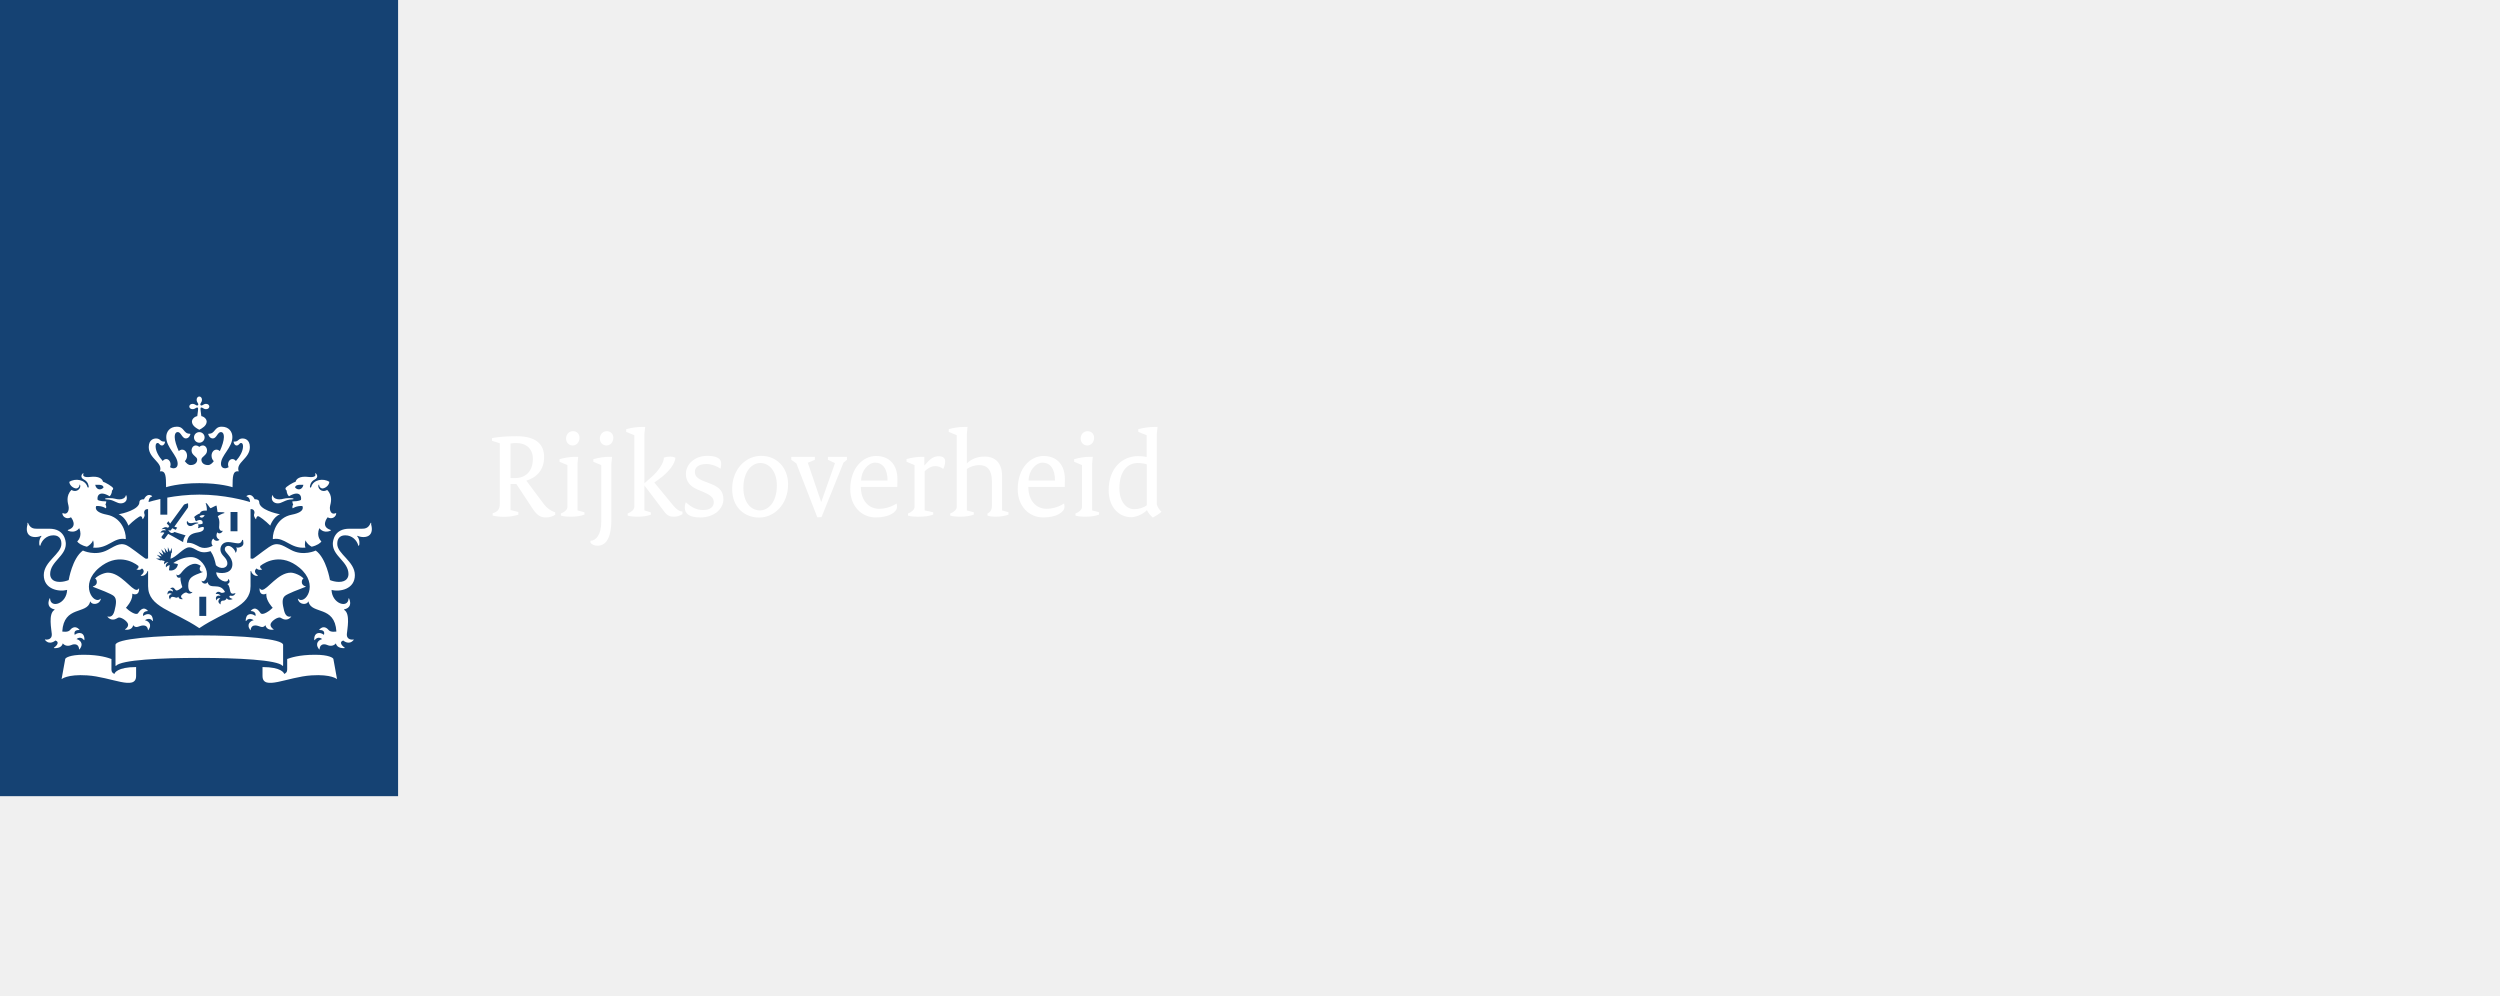
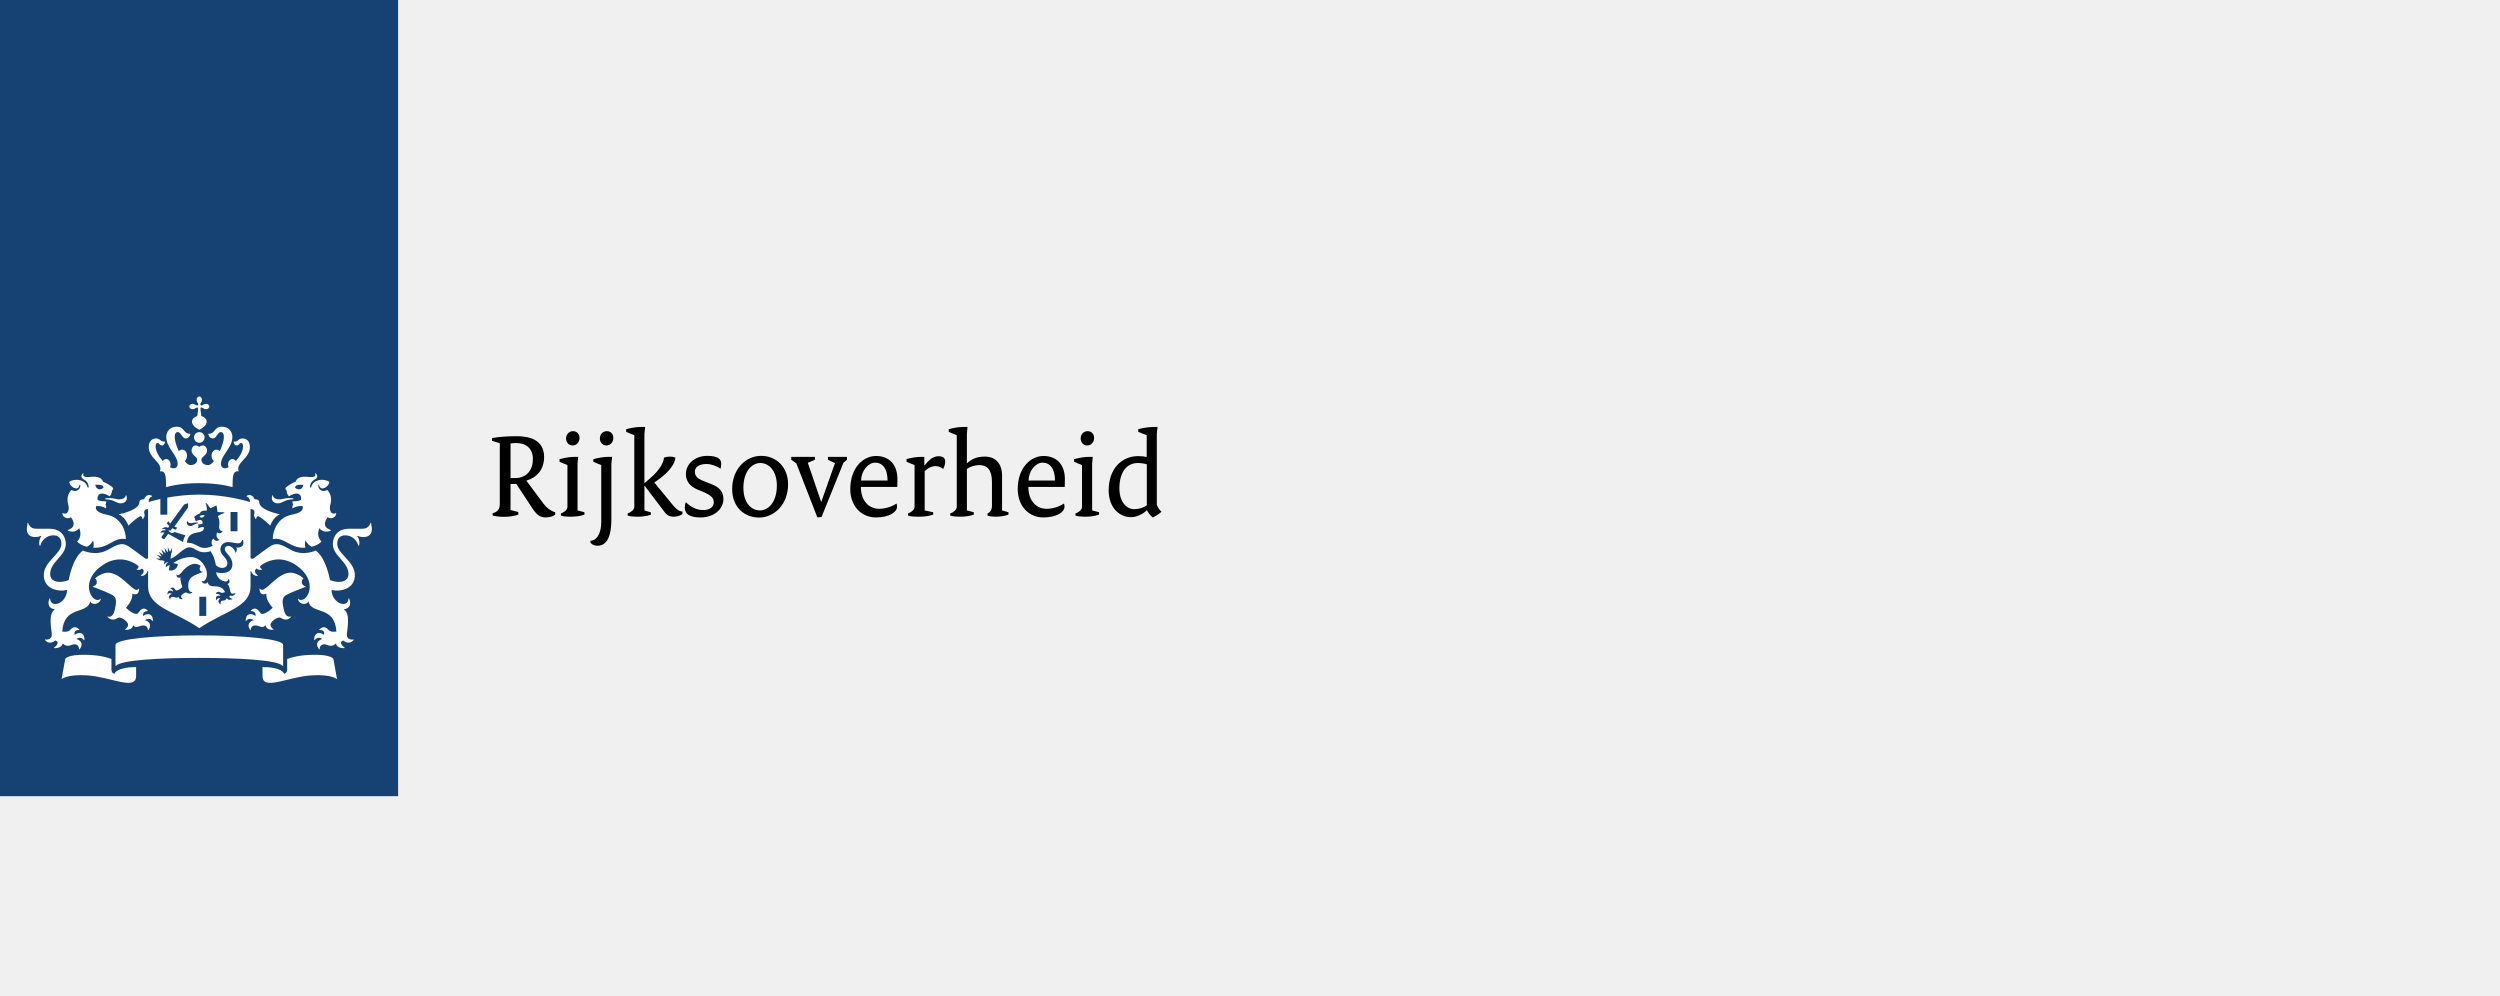
<svg xmlns="http://www.w3.org/2000/svg" version="1.1" x="0px" y="0px" width="314.002px" height="125px" viewBox="0 0 314.002 125" style="enable-background:new 0 0 314.002 125;" xml:space="preserve">
  <g id="Laag_1">
    <g>
      <rect style="fill:none;" width="314" height="125" />
      <rect style="fill:#154273;" width="50" height="100" />
    </g>
    <path style="fill:#FFFFFF;" d="M25.904,77.363H25.033v-2.413h0.87V77.363z M29.827,66.724h-0.87   v-2.414h0.87V66.724z M13.712,62.562c-0.066,0-0.516,0.001-0.516,0.094   c0,0.093,0.21,0.045,0.516,0.097c0.696,0.119,0.971,0.47,1.46,0.47   c0.444,0,0.897-0.301,0.72-0.943c-0.029-0.107-0.092-0.082-0.106-0.009   c-0.068,0.286-0.42,0.451-0.791,0.451C14.535,62.721,14.436,62.562,13.712,62.562z    M8.92,64.973c0.076,0.106,0.897,1.171-0.363,1.579   c-0.056,0.019-0.075,0.073,0.009,0.109c0.931,0.389,1.382-0.326,1.382-0.326   c0.468,1.072-0.25,1.666-0.25,1.666c0.101,0.194,0.546,0.516,1.222,0.667   c0.255-0.137,0.615-0.399,0.765-0.802c0,0,0.182,0.468,0.017,0.915   c1.902,0.173,2.575-1.348,4.04-1.074c0.043,0.008,0.062-0.019,0.062-0.064   c0-0.938-0.574-2.652-2.388-2.999c-1.809-0.349-1.322-1.092-1.322-1.092   c0.763-0.035,1.203,0.297,1.203,0.297c0.139-0.228-0.057-0.475-0.057-0.475   c0.073-0.088,0.113-0.398,0.113-0.398c-0.859-0.001-1.084-0.186-1.084-0.186   c-0.132-0.509,0.222-1.23,1.498-0.459c0.318-0.284,0.294-0.716,0.294-0.716   c0.096-0.045,0.156-0.196,0.156-0.261c0-0.212-1.02-0.784-1.282-0.852   c-0.064-0.309-0.459-0.755-1.658-0.594c-0.567,0.07-0.976-0.078-0.785-0.409   c0.032-0.056-0.069-0.066-0.122-0.012c-0.131,0.131-0.312,0.501,0.184,0.751   c0.55,0.278,0.584,0.83,0.588,0.91c0.009,0.117-0.131,0.127-0.162,0.011   c-0.253-0.931-1.526-1.131-2.279-0.637c0.044,0.499,0.58,0.828,0.874,0.828   c0.169,0,0.403-0.168,0.403-0.401c0-0.113,0.058-0.098,0.091-0.011   c0.125,0.332-0.366,1.016-1.094,0.6c-0.741,0.742-0.445,1.655-0.371,1.992   c0.133,0.605-0.163,1.191-0.708,0.918c-0.028-0.013-0.056-0.024-0.056,0.041   C7.839,64.87,8.335,65.3,8.92,64.973z M13.003,61.235   c-0.346,0.386-0.91,0.297-1.045-0.34C12.669,60.859,12.974,60.93,13.003,61.235   z M35.072,62.721c-0.372,0-0.723-0.164-0.791-0.451   c-0.015-0.073-0.078-0.098-0.106,0.009c-0.176,0.642,0.277,0.943,0.72,0.943   c0.489,0,0.763-0.35,1.459-0.47c0.306-0.052,0.516-0.004,0.516-0.097   c0-0.093-0.45-0.094-0.516-0.094C35.63,62.562,35.531,62.721,35.072,62.721z    M42.227,64.489c0-0.065-0.028-0.054-0.055-0.041   c-0.545,0.273-0.841-0.313-0.708-0.918c0.074-0.337,0.37-1.251-0.371-1.992   c-0.729,0.416-1.219-0.268-1.094-0.6c0.034-0.088,0.091-0.102,0.091,0.011   c0,0.232,0.234,0.401,0.403,0.401c0.294,0,0.83-0.329,0.875-0.828   c-0.753-0.495-2.026-0.294-2.279,0.637c-0.032,0.117-0.173,0.106-0.163-0.011   c0.005-0.08,0.038-0.631,0.588-0.91c0.496-0.249,0.316-0.62,0.184-0.751   c-0.054-0.054-0.155-0.044-0.123,0.012c0.192,0.33-0.217,0.479-0.785,0.409   c-1.199-0.161-1.595,0.285-1.658,0.594c-0.263,0.068-1.282,0.639-1.282,0.852   c0,0.065,0.06,0.216,0.156,0.261c0,0-0.024,0.432,0.294,0.716   c1.275-0.771,1.629-0.05,1.498,0.459c0,0-0.225,0.184-1.085,0.186   c0,0,0.041,0.31,0.114,0.398c0,0-0.196,0.247-0.057,0.475   c0,0,0.44-0.332,1.203-0.297c0,0,0.487,0.743-1.322,1.092   c-1.813,0.348-2.388,2.061-2.388,2.999c0,0.045,0.019,0.072,0.062,0.064   c1.466-0.273,2.138,1.247,4.04,1.074c-0.166-0.447,0.017-0.915,0.017-0.915   c0.15,0.403,0.509,0.666,0.765,0.802c0.675-0.151,1.12-0.474,1.222-0.667   c0,0-0.718-0.594-0.249-1.666c0,0,0.451,0.715,1.382,0.326   c0.084-0.036,0.064-0.09,0.009-0.109c-1.261-0.407-0.44-1.472-0.363-1.579   C41.732,65.3,42.227,64.87,42.227,64.489z M38.109,60.896   c-0.136,0.637-0.7,0.726-1.045,0.34C37.093,60.93,37.398,60.859,38.109,60.896z    M24.699,50.212c0,0.161,0.069,0.301,0.124,0.379   c0.112,0.159,0.095,0.247,0.042,0.3c-0.052,0.053-0.141,0.07-0.3-0.041   c-0.078-0.056-0.218-0.125-0.379-0.125c-0.275,0-0.41,0.18-0.41,0.334   c0,0.154,0.136,0.334,0.41,0.334c0.161,0,0.3-0.069,0.379-0.125   c0.16-0.111,0.248-0.094,0.3-0.041c0.053,0.052-0.025,0.604-0.086,1.037   c-0.454,0.095-0.673,0.459-0.673,0.671c0,0.546,0.584,0.862,0.928,1.045   c0.343-0.183,0.927-0.499,0.927-1.045c0-0.212-0.219-0.576-0.673-0.671   c-0.062-0.434-0.139-0.986-0.087-1.037c0.052-0.053,0.141-0.07,0.3,0.041   c0.078,0.056,0.218,0.125,0.379,0.125c0.275,0,0.41-0.18,0.41-0.334   c0-0.154-0.136-0.334-0.41-0.334c-0.161,0-0.3,0.069-0.379,0.125   c-0.16,0.112-0.248,0.094-0.3,0.041c-0.052-0.053-0.07-0.141,0.042-0.3   c0.055-0.078,0.125-0.219,0.125-0.379c0-0.275-0.18-0.411-0.334-0.411   C24.879,49.801,24.699,49.938,24.699,50.212z M25.033,54.273   c-0.368,0-0.667,0.297-0.667,0.666c0,0.367,0.298,0.666,0.667,0.666   c0.367,0,0.666-0.298,0.666-0.666C25.699,54.57,25.401,54.273,25.033,54.273z    M25.033,60.684c2.668,0,4.174,0.509,4.174,0.509   c0.015-1.348,0.005-2.1,0.779-1.987c-0.422-1.133,1.398-1.577,1.398-3.054   c0-0.972-0.688-1.082-0.891-1.082c-0.604,0-0.509,0.393-1.023,0.393   c-0.064,0-0.13-0.016-0.13,0.031c0,0.17,0.145,0.46,0.381,0.46   c0.316,0,0.322-0.316,0.557-0.316c0.101,0,0.247,0.082,0.247,0.406   c0,0.627-0.411,1.324-0.897,1.862c-0.112-0.154-0.263-0.249-0.445-0.249   c-0.287,0-0.539,0.3-0.539,0.67c0,0.137,0.022,0.236,0.072,0.352   c-0.162,0.09-0.306,0.142-0.414,0.142c-0.219,0-0.549-0.089-0.549-0.569   c0-1.069,1.434-2.011,1.434-3.367c0-0.647-0.432-1.292-1.336-1.292   c-0.969,0-0.789,0.885-1.627,0.885c-0.038,0-0.069,0.012-0.069,0.046   c0,0.056,0.145,0.545,0.579,0.545c0.464,0,0.595-0.802,1.005-0.802   c0.154,0,0.383,0.09,0.383,0.634c0,0.423-0.21,1.106-0.511,1.762   c-0.109-0.109-0.256-0.188-0.423-0.188c-0.359,0-0.617,0.347-0.617,0.763   c0,0.263,0.103,0.516,0.282,0.683c-0.212,0.271-0.428,0.491-0.721,0.491   c-0.579,0-0.835-0.329-0.835-0.687c0-0.387,0.707-0.528,0.707-1.133   c0-0.411-0.267-0.643-0.525-0.643c-0.277,0-0.419,0.183-0.446,0.183   c-0.029,0-0.17-0.183-0.447-0.183c-0.257,0-0.525,0.232-0.525,0.643   c0,0.605,0.707,0.745,0.707,1.133c0,0.358-0.255,0.687-0.834,0.687   c-0.294,0-0.51-0.22-0.722-0.491c0.178-0.167,0.282-0.42,0.282-0.683   c0-0.415-0.258-0.763-0.617-0.763c-0.166,0-0.314,0.08-0.422,0.188   c-0.3-0.655-0.51-1.338-0.51-1.762c0-0.544,0.23-0.634,0.383-0.634   c0.41,0,0.541,0.802,1.006,0.802c0.434,0,0.579-0.49,0.579-0.545   c0-0.035-0.031-0.046-0.07-0.046c-0.838,0-0.658-0.885-1.626-0.885   c-0.903,0-1.336,0.645-1.336,1.292c0,1.356,1.434,2.297,1.434,3.367   c0,0.48-0.33,0.569-0.549,0.569c-0.109,0-0.252-0.052-0.415-0.142   c0.05-0.115,0.072-0.215,0.072-0.352c0-0.37-0.252-0.67-0.539-0.67   c-0.182,0-0.333,0.095-0.444,0.249c-0.486-0.539-0.897-1.235-0.897-1.862   c0-0.324,0.146-0.406,0.247-0.406c0.235,0,0.241,0.316,0.557,0.316   c0.236,0,0.38-0.291,0.38-0.46c0-0.046-0.066-0.031-0.129-0.031   c-0.515,0-0.419-0.393-1.023-0.393c-0.204,0-0.891,0.11-0.891,1.082   c0,1.476,1.821,1.921,1.398,3.054c0.773-0.113,0.763,0.639,0.778,1.987   C20.859,61.193,22.365,60.684,25.033,60.684z M20.141,62.675   c-0.726,0.159-1.248,0.309-1.481,0.381c0.012-0.321,0.134-0.618,0.42-0.684   c0.037-0.009,0.046-0.058,0.012-0.081c-0.647-0.43-0.994,0.394-1.004,0.421   c-0.23-0.017-0.579,0.054-0.579,0.365c0,0.927-2.121,1.442-2.612,1.518   c0.866,0.334,1.227,1.426,1.227,1.426c0.629-0.629,1.364-1.183,1.526-1.183   c0.167,0,0.231,0.21,0.244,0.334c0.004,0.041,0.042,0.054,0.068,0.019   c0.329-0.491,0.171-0.602,0.145-0.747c-0.021-0.114,0.012-0.544,0.492-0.493   V70.136l-0.247,0.049c-0.113,0.02-1.018-0.75-2.054-1.466   c-1.036-0.716-1.593-0.288-2.774,0.352c-1.545,0.837-3.109,0.078-3.109,0.078   c-1.333,0.952-1.787,3.706-1.787,3.706c-0.265,0.114-0.706,0.233-1.123,0.233   c-1.018,0-1.205-0.615-1.205-0.984c0-1.571,1.967-2.244,1.967-3.792   c0-0.375-0.173-1.904-2.063-1.904c-0.242,0-1.685-0.003-1.691-0.003   c-0.708,0-0.885-0.509-0.983-0.704c-0.038-0.076-0.11-0.032-0.083,0.028   c0.054,0.13-0.082,0.328-0.082,0.72c0,0.629,0.369,1.007,1.057,1.007   c0.313,0,0.608-0.089,0.703-0.146c0.064-0.037,0.098,0.024,0.068,0.058   c-0.3,0.35-0.324,1.005-0.2,1.165c0.029,0.038,0.066,0.028,0.073-0.003   c0.166-0.664,0.788-1.292,1.626-1.292c1.025,0,1.02,0.872,1.02,1.082   c0,1.26-2.213,2.185-2.213,3.917c0,1.758,1.856,2.134,2.932,1.856   c-0.063,1.759-2.077,2.359-2.138,1.1c-0.005-0.06-0.048-0.074-0.081,0.005   c-0.255,0.622-0.154,1.169,0.63,1.342c0.053,0.013,0.027,0.042-0.021,0.076   c-0.776,0.493-0.355,2.433-0.317,3.003c0.058,0.822-0.759,0.724-0.826,0.7   c-0.034-0.013-0.066,0.004-0.015,0.069c0.58,0.711,1.296,0.061,1.296,0.061   c0.541,0.17,0.206,0.631-0.155,0.873c-0.056,0.038-0.052,0.076,0.009,0.08   c0.081,0.005,0.919,0.076,1.068-0.592c0.371,0.443,0.916,0.281,1.031,0.223   c0.161-0.082,0.946-0.367,1.024,0.515c0.005,0.064,0.042,0.023,0.068-0.011   c0.593-0.745-0.042-1.206-0.395-1.26c0.029-0.041,0.504-0.435,0.931,0.111   c0.029,0.037,0.056,0.045,0.061-0.029c0.049-0.946-0.72-1.032-1.218-0.621   c-0.023-0.097-0.189-0.629,0.563-0.61c0.018,0,0.054-0.027,0.016-0.064   c-0.584-0.617-1.064-0.056-1.175,0.078c-0.26,0.306-0.907,0.184-0.967,0.176   c0.203-3.287,3.099-2.122,3.497-3.72c0.019-0.085,0.056-0.053,0.064-0.023   c0.109,0.39,1.092,0.444,1.273-0.324c0.01-0.048,0.004-0.085-0.031-0.049   c-0.838,0.837-2.726-1.78-0.15-3.907c2.199-1.813,4.17-0.802,4.92-0.206   c0.04,0.263-0.117,0.347-0.217,0.379c-0.036,0.011-0.047,0.044,0.01,0.066   c0.21,0.08,0.505,0.054,0.643-0.142c0.472,0.33,0.068,0.745-0.123,0.861   c-0.048,0.03-0.027,0.062,0.013,0.07c0.434,0.078,0.791-0.365,0.808-0.619   l0.073,0.041v1.868c0,2.66,3.068,3.028,6.435,5.283   c3.367-2.255,6.435-2.624,6.435-5.283v-1.868l0.074-0.041   c0.017,0.255,0.374,0.698,0.808,0.619c0.04-0.008,0.061-0.04,0.013-0.07   c-0.191-0.115-0.595-0.531-0.123-0.861c0.138,0.196,0.434,0.222,0.643,0.142   c0.056-0.023,0.046-0.056,0.009-0.066c-0.1-0.032-0.256-0.117-0.216-0.379   c0.75-0.597,2.721-1.608,4.92,0.206c2.576,2.126,0.688,4.744-0.15,3.907   c-0.035-0.036-0.04,0.001-0.03,0.049c0.18,0.768,1.163,0.714,1.272,0.324   c0.008-0.031,0.046-0.062,0.065,0.023c0.398,1.597,3.294,0.432,3.497,3.72   c-0.06,0.008-0.707,0.13-0.967-0.176c-0.111-0.134-0.592-0.695-1.175-0.078   c-0.038,0.037-0.003,0.064,0.016,0.064c0.752-0.019,0.586,0.513,0.562,0.61   c-0.497-0.411-1.267-0.325-1.218,0.621c0.005,0.074,0.032,0.066,0.061,0.029   c0.427-0.546,0.902-0.153,0.931-0.111c-0.353,0.054-0.988,0.515-0.395,1.26   c0.025,0.033,0.062,0.074,0.068,0.011c0.078-0.882,0.862-0.597,1.024-0.515   c0.115,0.058,0.659,0.22,1.031-0.223c0.148,0.667,0.987,0.597,1.068,0.592   c0.06-0.004,0.065-0.041,0.009-0.08c-0.361-0.241-0.696-0.703-0.155-0.873   c0,0,0.716,0.65,1.296-0.061c0.051-0.065,0.018-0.082-0.015-0.069   c-0.067,0.024-0.885,0.122-0.826-0.7c0.038-0.57,0.459-2.51-0.317-3.003   c-0.049-0.033-0.075-0.062-0.021-0.076c0.784-0.174,0.885-0.72,0.63-1.342   c-0.033-0.08-0.077-0.065-0.081-0.005c-0.061,1.259-2.075,0.659-2.138-1.1   c1.076,0.279,2.932-0.098,2.932-1.856c0-1.732-2.213-2.657-2.213-3.917   c0-0.211-0.005-1.082,1.02-1.082c0.838,0,1.46,0.627,1.626,1.292   c0.007,0.031,0.044,0.041,0.073,0.003c0.123-0.159,0.1-0.814-0.2-1.165   c-0.031-0.035,0.003-0.095,0.068-0.058c0.095,0.057,0.39,0.146,0.702,0.146   c0.688,0,1.057-0.378,1.057-1.007c0-0.393-0.135-0.59-0.081-0.72   c0.027-0.06-0.046-0.103-0.083-0.028c-0.099,0.195-0.276,0.704-0.983,0.704   c-0.007,0-1.449,0.003-1.692,0.003c-1.89,0-2.063,1.528-2.063,1.904   c0,1.548,1.966,2.222,1.966,3.792c0,0.369-0.186,0.984-1.204,0.984   c-0.417,0-0.858-0.119-1.122-0.233c0,0-0.454-2.754-1.787-3.706   c0,0-1.564,0.759-3.109-0.078c-1.182-0.639-1.739-1.068-2.775-0.352   c-1.036,0.716-1.941,1.486-2.053,1.466L31.468,70.136v-6.188   c0.48-0.05,0.514,0.379,0.493,0.493c-0.026,0.145-0.184,0.256,0.145,0.747   c0.025,0.036,0.064,0.023,0.068-0.019c0.013-0.125,0.077-0.334,0.244-0.334   c0.162,0,0.898,0.554,1.527,1.183c0,0,0.361-1.092,1.227-1.426   c-0.492-0.076-2.613-0.59-2.613-1.518c0-0.31-0.349-0.382-0.578-0.365   c-0.011-0.027-0.358-0.85-1.004-0.421c-0.034,0.023-0.025,0.072,0.012,0.081   c0.286,0.066,0.408,0.363,0.42,0.684c-0.618-0.19-3.251-0.929-6.374-0.929   c-1.515,0-2.912,0.175-4.023,0.375v2.145h-0.87V62.675L20.141,62.675    M14.38,84.648c-0.231-0.093-0.383-0.242-0.383-0.545v-1.332   c-0.381-0.134-1.425-0.532-3.506-0.532c-1.73,0-2.272,0.39-2.297,0.528   l-0.46,2.536c0,0,0.7-0.641,3.209-0.476c3.022,0.192,6.152,1.975,6.152,0.074   v-1.118C14.727,83.783,14.38,84.536,14.38,84.648z M32.972,83.783v1.118   c0,1.901,3.131,0.118,6.152-0.074c2.508-0.164,3.209,0.476,3.209,0.476   l-0.46-2.536c-0.025-0.138-0.566-0.528-2.297-0.528   c-2.081,0-3.125,0.398-3.505,0.532v1.332c0,0.304-0.153,0.452-0.383,0.545   C35.687,84.536,35.34,83.783,32.972,83.783z M25.033,82.632   c4.866,0,9.806,0.255,10.452,0.988c0.052,0.058,0.073-0.001,0.073-0.045   l0.001-2.579c0-0.752-5.098-1.19-10.526-1.19c-5.429,0-10.526,0.438-10.526,1.19   l0.001,2.579c0,0.044,0.021,0.104,0.073,0.045   C15.227,82.886,20.168,82.632,25.033,82.632z M20.694,70.473l-0.492-0.127   l-0.041,0.061l-0.571-0.251c0,0,0.421-0.003,0.511-0.004   c0.048,0,0.051-0.031,0.026-0.054c-0.233-0.228-0.436-0.427-0.436-0.427   s0.232,0.086,0.564,0.21c0.038,0.013,0.052-0.015,0.034-0.04   c-0.159-0.235-0.376-0.551-0.376-0.551s0.46,0.308,0.553,0.37   c0.03,0.021,0.054,0.001,0.041-0.029c-0.123-0.304-0.262-0.647-0.262-0.647   l0.505,0.476c0.023,0.021,0.049,0.009,0.043-0.023   c-0.049-0.227-0.139-0.647-0.139-0.647l0.37,0.541   c0.022,0.032,0.05,0.023,0.05-0.015c0.002-0.106,0.012-0.592,0.012-0.592   s0.156,0.358,0.235,0.541c0.016,0.037,0.044,0.04,0.064-0.008   c0.025-0.058,0.19-0.458,0.19-0.458l0.022,0.615l-0.082,0.016l-0.103,0.742   c0.735-0.172,1.65-1.429,2.352-1.429c0.836,0,1.139,0.979,2.684,0.483   c0.389,0.577,0.526,1.079,0.676,1.772c0.596,0.561,1.433,0.374,1.433-0.22   c0-0.8-0.872-0.952-0.872-1.787c0-0.373,0.261-0.909,0.974-0.909   c0.377,0,0.929,0.162,1.247,0.162c0.377,0,0.458-0.273,0.5-0.386   c0.034-0.085,0.137-0.057,0.127,0.009c-0.013,0.078,0.044,0.187,0.044,0.366   c0,0.528-0.768,0.597-0.863,0.532c-0.04-0.028-0.068,0.015-0.04,0.037   c0.115,0.093,0.09,0.407-0.048,0.608c-0.017,0.023-0.038,0.018-0.042-0.003   c-0.082-0.378-0.526-0.845-0.917-0.845c-0.144,0-0.43,0.084-0.43,0.415   c0,0.475,0.951,0.907,0.951,1.892c0,1.023-1.013,1.268-2.032,1.013   c0.035,0.968,1.48,1.544,1.515,0.852c0.002-0.048,0.028-0.018,0.043,0.001   c0.215,0.296,0.117,0.521-0.157,0.635c0.252,0.114,0.297,0.622,0.372,0.926   c0.111,0.455,0.594,0.203,0.617,0.19c0.026-0.016,0.035-0.001,0.024,0.028   c-0.183,0.474-0.669,0.294-0.669,0.294c-0.255,0.179,0.053,0.34,0.284,0.409   c0.035,0.009,0.032,0.035,0.005,0.045c-0.17,0.062-0.535,0.176-0.711-0.129   c-0.131,0.316-0.4,0.306-0.504,0.306c-0.186,0-0.31,0.191-0.267,0.446   c0.004,0.023-0.012,0.029-0.029,0.016c-0.444-0.294-0.189-0.641-0.01-0.727   c-0.031-0.019-0.337-0.146-0.467,0.212c-0.01,0.028-0.027,0.029-0.037,0.003   c-0.194-0.516,0.229-0.666,0.534-0.536c-0.021-0.073-0.181-0.325-0.582-0.244   c-0.018,0.005-0.03-0.003-0.018-0.028c0.066-0.158,0.265-0.391,0.629-0.155   c0.186,0.115,0.507-0.053,0.536-0.068c-0.647-1.288-1.905-0.21-2.186-1.219   c-0.005-0.021-0.03-0.04-0.048,0.016c-0.067,0.215-0.616,0.229-0.716-0.194   c-0.008-0.033,0.005-0.037,0.026-0.016c0.08,0.081,0.253,0.154,0.479-0.174   c0.15-0.216,0.171-0.505,0.171-0.702c0-0.784-0.783-2.099-2.003-2.099   c-0.771,0-1.6,0.301-2.216,0.75l0.573,0.131   c-0.054,0.58-0.612,0.917-1.124,0.775l0.089-0.663   c-0.089,0.028-0.314,0.107-0.434,0.279c-0.009,0.013-0.026,0.009-0.03-0.005   c-0.105-0.375,0.206-0.565,0.302-0.614c0.011-0.007,0.01-0.015-0.01-0.015   c-0.278-0.011-0.434,0.194-0.478,0.264c-0.007,0.011-0.019,0.008-0.023-0.001   C20.613,70.805,20.564,70.611,20.694,70.473z M22.396,74.951   c-0.22,0.268-0.412,0.012-0.7,0.012c-0.271,0-0.316,0.227-0.323,0.317   c-0.001,0.016-0.011,0.023-0.022,0.005c-0.307-0.419,0.036-0.647,0.236-0.678   c-0.029-0.029-0.331-0.232-0.523,0.046c-0.015,0.02-0.033,0.011-0.033-0.013   c-0.009-0.52,0.403-0.557,0.675-0.329c0.049-0.196-0.078-0.329-0.298-0.34   c-0.026,0-0.031-0.017-0.02-0.029c0.092-0.099,0.182-0.145,0.272-0.145   c0.29,0,0.326,0.366,0.515,0.366c0.284,0,0.685-0.382,0.724-0.423   c-0.008-0.021-0.279-0.756-0.226-1.197c0.003-0.019-0.007-0.021-0.02-0.013   c-0.137,0.077-0.485,0.074-0.485-0.354c0-0.035,0.01-0.037,0.029-0.009   c0.153,0.211,0.4-0.027,0.523-0.166c0.134-0.149,0.848-1.189,1.801-1.189   c0.21,0.001,0.48,0.115,0.698,0.267c-0.329,0.401-0.003,0.784,0.241,0.735   c0.029-0.005,0.034,0.021,0.007,0.031c-1.26,0.474-1.823,0.663-1.823,1.718   c0,0.551,0.188,0.856,0.511,0.784c0.025-0.007,0.031,0.004,0.014,0.023   c-0.117,0.139-0.252,0.186-0.364,0.186c-0.261,0-0.308-0.143-0.449-0.143   c-0.145,0-0.614,0.276-0.614,0.507c0,0.087,0.055,0.206,0.221,0.314   c0.011,0.007,0.005,0.016-0.005,0.017C22.854,75.271,22.482,75.303,22.396,74.951z    M25.713,64.698c-0.394-0.024-0.646,0.064-0.634,0.19   C25.27,65.089,25.525,65.066,25.713,64.698z M24.259,65.671   c0.278-0.07,0.584-0.037,0.617-0.027c0.044,0.015,0.043,0.081-0.007,0.088   c-0.58,0.074-0.607,0.341-0.977,0.341c-0.244,0-0.508-0.245-0.409-0.608   c0.013-0.046,0.049-0.048,0.06-0.004C23.58,65.618,23.806,65.788,24.259,65.671   z M16.73,78.529c0.385,0.492,0.753,0.029,1.257,0.029   c0.245,0,0.546,0.084,0.602,0.577c0.003,0.025,0.024,0.033,0.048,0   c0.549-0.751-0.076-1.174-0.436-1.228c0.078-0.07,0.615-0.401,0.955,0.087   c0.019,0.027,0.056,0.019,0.056-0.018c0-0.95-0.712-1.016-1.227-0.605   c-0.097-0.37,0.182-0.614,0.541-0.614c0.043,0,0.058-0.029,0.036-0.054   c-0.636-0.682-1.112,0.175-1.22,0.312c-0.254,0.338-1.163-0.297-1.526-0.675   c0,0,0.803-0.841,0.803-1.61c0-0.045-0.005-0.11-0.005-0.137   c0-0.024,0.011-0.033,0.032-0.02c0.08,0.045,0.192,0.078,0.296,0.077   c0.184,0,0.531-0.058,0.531-0.711c0-0.049-0.023-0.046-0.044-0.017   c-0.095,0.138-0.201,0.168-0.282,0.168c-0.648,0-2.002-2.162-3.597-2.162   c-0.417,0-1.206,0.301-1.604,0.732c0.193,0.114,0.229,0.348,0.21,0.519   c-0.029,0.275-0.247,0.41-0.47,0.472c-0.04,0.009-0.043,0.038,0,0.056   c0.806,0.308,2.272,0.863,2.605,1.15c0.394,0.34,0.317,0.984,0.089,1.872   c-0.221,0.853-0.692,0.736-0.866,0.708c-0.025-0.004-0.034,0.012-0.018,0.032   c0.208,0.263,0.461,0.35,0.678,0.35c0.418,0,0.575-0.26,0.792-0.26   c0.365,0,1.128,0.523,1.128,0.921c0,0.223-0.174,0.426-0.399,0.572   c-0.015,0.011-0.012,0.028,0.01,0.032C15.877,79.111,16.592,79.172,16.73,78.529z    M34.363,79.082c0.022-0.004,0.025-0.021,0.011-0.032   c-0.225-0.146-0.4-0.349-0.4-0.572c0-0.398,0.763-0.921,1.128-0.921   c0.217,0,0.373,0.26,0.792,0.26c0.217,0,0.47-0.087,0.679-0.35   c0.015-0.02,0.007-0.036-0.018-0.032c-0.174,0.028-0.646,0.145-0.866-0.708   c-0.228-0.887-0.305-1.532,0.089-1.872c0.333-0.287,1.799-0.842,2.605-1.15   c0.043-0.017,0.04-0.046,0-0.056c-0.223-0.062-0.44-0.198-0.47-0.472   c-0.02-0.171,0.016-0.405,0.21-0.519c-0.399-0.431-1.189-0.732-1.605-0.732   c-1.596,0-2.949,2.162-3.597,2.162c-0.081,0-0.186-0.03-0.281-0.168   c-0.021-0.029-0.044-0.032-0.044,0.017c0,0.653,0.346,0.711,0.53,0.711   c0.104,0.001,0.216-0.032,0.296-0.077c0.021-0.013,0.032-0.004,0.032,0.02   c0,0.027-0.005,0.092-0.005,0.137c0,0.769,0.804,1.61,0.804,1.61   c-0.363,0.378-1.272,1.013-1.526,0.675c-0.108-0.137-0.584-0.994-1.22-0.312   c-0.023,0.025-0.007,0.054,0.036,0.054c0.358,0,0.637,0.244,0.541,0.614   c-0.515-0.411-1.227-0.345-1.227,0.605c0,0.037,0.037,0.045,0.056,0.018   c0.34-0.488,0.877-0.158,0.954-0.087c-0.36,0.054-0.985,0.477-0.436,1.228   c0.023,0.033,0.044,0.025,0.048,0c0.056-0.493,0.357-0.577,0.601-0.577   c0.504,0,0.872,0.463,1.257-0.029C33.475,79.172,34.19,79.111,34.363,79.082z    M21.449,66.608c-0.051,0.07-0.219-0.003-0.283-0.032   c-0.015-0.007-0.017,0-0.012,0.011c0.04,0.09,0.202,0.361,0.442,0.361   c0.109,0,0.267-0.064,0.312-0.137c0,0,0.94,0.305,1.405,0.434   c-0.18,0.24-0.293,0.529-0.316,0.844c-0.375-0.231-1.874-1.035-1.874-1.035   l-0.465,0.635c-0.077,0.105-0.448-0.166-0.371-0.272l0.355-0.485   c-0.117-0.125-0.401-0.046-0.477-0.024c-0.011,0.003-0.021-0.003-0.011-0.021   c0.045-0.095,0.222-0.39,0.663-0.257c0.001-0.269-0.401-0.183-0.505-0.154   c-0.013,0.003-0.017-0.003-0.005-0.015c0.109-0.117,0.435-0.381,0.8-0.164   l0.159-0.219l-0.322-0.338l0.202-0.277l0.225,0.304l1.731-2.37   c0.043-0.058,0.385-0.158,0.515-0.186c0.014,0.133,0.028,0.488-0.013,0.546   l-1.703,2.392l0.359,0.118l-0.198,0.278l-0.424-0.198L21.449,66.608z    M27.519,66.22c0,0.217,0.134,0.536,0.424,0.444   c0.015-0.007,0.028-0.003,0.025,0.012c-0.044,0.243-0.477,0.464-0.675,0.178   c-0.175,0.37-0.135,0.716,0.244,0.921c0.021,0.012,0.024,0.038,0.001,0.056   c-0.225,0.164-0.577,0.127-0.741-0.188c-0.311,0.233-0.265,0.732-0.077,0.902   c0,0.003-0.86,0.511-1.639,0.147c-0.517-0.248-0.938-0.565-1.606-0.513   c0.093-0.935,0.56-1.182,1.42-1.316c0.687-0.111,0.775-0.427,0.676-0.666   c-0.233-0.062-0.661,0.153-0.661,0.153c-0.077-0.129,0.035-0.263,0.035-0.263   c-0.043-0.052-0.064-0.224-0.064-0.224c0.48,0,0.565-0.106,0.565-0.106   c0.086-0.5-0.424-0.553-0.812-0.284c-0.18-0.159-0.151-0.372-0.151-0.372   c-0.054-0.026-0.087-0.11-0.087-0.146c0-0.118,0.57-0.439,0.716-0.476   c0.037-0.166,0.244-0.395,0.849-0.341c0.072-0.161-0.045-0.746-0.119-0.903   c-0.024-0.048,0.011-0.074,0.064-0.041c0.212,0.134,0.422,0.628,0.565,0.637   c0,0,0.681-0.357,0.714-0.337c0.032,0.019,0.129,0.779,0.129,0.779   c0.09,0.111,0.616,0.003,0.845,0.101c0.058,0.025,0.056,0.068,0.004,0.076   c-0.172,0.029-0.72,0.265-0.81,0.416   C27.667,65.336,27.519,66.029,27.519,66.22z" />
  </g>
  <g id="Isolatiemodus">
    <g>
-       <path style="fill:#FFFFFF;" d="M61.876,64.465c0.604-0.171,0.899-0.48,0.899-1.179v-7.612    l-0.977-0.311v-0.341c0.977-0.17,1.86-0.232,3.085-0.232    c2.341,0,3.457,0.915,3.457,2.62c0,1.535-0.853,2.542-2.232,2.961l2.186,2.93    c0.372,0.496,0.884,0.868,1.442,1.055v0.294    c-0.294,0.202-0.682,0.341-1.178,0.341c-0.667,0-1.101-0.263-1.659-1.101    l-2.046-3.101h-0.729v3.271l0.977,0.248v0.341    c-0.512,0.155-1.085,0.264-1.768,0.264c-0.542,0-1.007-0.047-1.457-0.155V64.465z     M64.729,60.046c1.209,0,2.201-0.791,2.201-2.403c0-1.271-0.806-2-2.139-2    c-0.202,0-0.465,0.031-0.667,0.062v4.341H64.729z" />
-       <path style="fill:#FFFFFF;" d="M70.447,64.495c0.419-0.154,0.822-0.465,0.822-0.837v-5.24    l-0.992-0.418v-0.326c0.698-0.202,1.411-0.294,1.845-0.294h0.496l-0.078,0.837    v5.892l0.868,0.232v0.294c-0.527,0.187-1.007,0.264-1.798,0.264    c-0.357,0-0.807-0.031-1.163-0.14V64.495z M71.099,55.069    c0-0.48,0.341-0.915,0.884-0.915c0.434,0,0.806,0.326,0.806,0.837    c0,0.543-0.372,0.961-0.868,0.961C71.455,55.953,71.099,55.581,71.099,55.069z" />
-       <path style="fill:#FFFFFF;" d="M75.516,58.418l-0.992-0.418v-0.326    c0.713-0.202,1.411-0.294,1.86-0.294h0.496l-0.093,0.868v6.961    c0,2.542-0.76,3.333-1.752,3.333c-0.341,0-0.683-0.124-0.868-0.372V67.922    c0.682,0,1.349-0.775,1.349-2.356V58.418z M75.345,55.069    c0-0.48,0.342-0.915,0.884-0.915c0.435,0,0.807,0.326,0.807,0.837    c0,0.543-0.372,0.961-0.868,0.961C75.701,55.953,75.345,55.581,75.345,55.069z" />
-       <path style="fill:#FFFFFF;" d="M78.832,64.495c0.419-0.154,0.838-0.465,0.838-0.837v-8.992    l-1.023-0.419v-0.341c0.713-0.202,1.426-0.279,1.86-0.279h0.526l-0.093,0.868    v6.201l0.853-0.744c0.838-0.713,1.598-1.783,1.598-2.48    c0.278-0.093,0.511-0.124,0.821-0.124c0.232,0,0.419,0.047,0.62,0.14    c-0.031,0.667-0.697,1.721-2.108,2.729l-0.543,0.388l2.388,2.899    c0.434,0.527,0.821,0.744,1.147,0.744v0.326    c-0.341,0.232-0.698,0.325-1.147,0.325c-0.434,0-0.807-0.186-1.101-0.589    l-2.527-3.333v3.132l0.807,0.248v0.294c-0.574,0.187-1.023,0.248-1.752,0.248    c-0.356,0-0.807-0.031-1.163-0.14V64.495z" />
-       <path style="fill:#FFFFFF;" d="M86.148,63.085c0.697,0.651,1.364,0.977,2.186,0.977    c0.868,0,1.318-0.419,1.318-0.961c0-0.543-0.311-0.884-1.334-1.318l-0.774-0.326    c-0.899-0.388-1.396-1.039-1.396-1.922c0-1.225,1.085-2.279,2.697-2.279    c1.24,0,1.736,0.372,1.736,0.961c0,0.233-0.031,0.435-0.077,0.651    c-0.496-0.341-1.179-0.589-1.768-0.589c-0.992,0-1.457,0.434-1.457,0.961    c0,0.558,0.278,0.868,1.209,1.225l0.837,0.326    c1.116,0.434,1.535,1.008,1.535,1.922c0,1.194-1.147,2.279-2.884,2.279    c-1.364,0-1.969-0.434-1.969-1.271C86.009,63.503,86.056,63.255,86.148,63.085z" />
-       <path style="fill:#FFFFFF;" d="M95.604,57.255c1.906,0,3.379,1.426,3.379,3.581    c0,2.558-1.782,4.17-3.627,4.17c-1.876,0-3.396-1.317-3.396-3.581    C91.961,58.883,93.697,57.255,95.604,57.255z M95.449,64.108    c1.039,0,2.124-1.008,2.124-3.132c0-1.814-0.977-2.821-2.077-2.821    c-1.07,0-2.124,1.069-2.124,3.116C93.372,63.146,94.349,64.108,95.449,64.108z" />
-       <path style="fill:#FFFFFF;" d="M100.021,58.201l-0.636-0.45v-0.372h2.962v0.372l-0.884,0.372    l1.674,4.915h0.016l1.721-4.868l-0.884-0.418v-0.372h2.388v0.372l-0.434,0.356    l-2.76,6.837l-0.527,0.031L100.021,58.201z" />
-       <path style="fill:#FFFFFF;" d="M110.034,57.271c1.675,0,2.683,1.116,2.683,2.899    c0,0.294,0,0.604-0.016,0.992h-4.574c0,1.736,1.008,2.744,2.295,2.744    c0.76,0,1.597-0.264,2.186-0.666c0.031,0.077,0.062,0.248,0.062,0.402    c0,0.698-1.023,1.349-2.667,1.349c-1.767,0-3.209-1.379-3.209-3.55    C106.794,58.744,108.422,57.271,110.034,57.271z M111.477,60.356    c0-1.52-0.651-2.248-1.566-2.248c-0.853,0-1.752,1.023-1.752,2.248H111.477z" />
-       <path style="fill:#FFFFFF;" d="M114.048,64.495c0.403-0.154,0.821-0.465,0.821-0.837v-5.24    l-1.007-0.418v-0.341c0.713-0.202,1.41-0.279,1.86-0.279h0.372v1.085h0.015    l0.435-0.48c0.419-0.449,0.837-0.682,1.364-0.682    c0.543,0,0.807,0.233,0.807,0.667c0,0.295-0.094,0.636-0.248,0.931    c-0.295-0.233-0.636-0.357-0.962-0.357c-0.48,0-0.93,0.217-1.364,0.636v4.931    l1.07,0.232v0.294c-0.527,0.187-1.039,0.264-1.923,0.264    c-0.449,0-0.884-0.031-1.24-0.14V64.495z" />
-       <path style="fill:#FFFFFF;" d="M119.349,64.495c0.419-0.154,0.821-0.465,0.821-0.837v-8.992    l-1.007-0.419v-0.341c0.697-0.202,1.333-0.279,1.86-0.279h0.496l-0.078,0.868    v3.706c0.559-0.542,1.271-0.853,2.248-0.853c1.318,0,2.171,0.822,2.171,2.419    v4.341l0.806,0.232v0.294c-0.434,0.171-0.977,0.264-1.644,0.264    c-0.31,0-0.697-0.031-0.992-0.14v-0.264c0.372-0.17,0.559-0.465,0.559-1.022    v-2.961c0-1.52-0.62-2.093-1.581-2.093c-0.605,0-1.21,0.217-1.566,0.481v5.209    l0.868,0.232v0.294c-0.526,0.187-1.008,0.264-1.798,0.264    c-0.356,0-0.807-0.031-1.163-0.14V64.495z" />
-       <path style="fill:#FFFFFF;" d="M131.067,57.271c1.675,0,2.683,1.116,2.683,2.899    c0,0.294,0,0.604-0.016,0.992h-4.574c0,1.736,1.008,2.744,2.295,2.744    c0.76,0,1.597-0.264,2.186-0.666c0.031,0.077,0.062,0.248,0.062,0.402    c0,0.698-1.023,1.349-2.667,1.349c-1.767,0-3.209-1.379-3.209-3.55    C127.827,58.744,129.455,57.271,131.067,57.271z M132.51,60.356    c0-1.52-0.651-2.248-1.566-2.248c-0.853,0-1.752,1.023-1.752,2.248H132.51z" />
-       <path style="fill:#FFFFFF;" d="M135.081,64.495c0.419-0.154,0.821-0.465,0.821-0.837v-5.24    l-0.992-0.418v-0.326c0.698-0.202,1.411-0.294,1.846-0.294h0.496l-0.078,0.837    v5.892l0.868,0.232v0.294c-0.526,0.187-1.008,0.264-1.798,0.264    c-0.356,0-0.807-0.031-1.163-0.14V64.495z M135.732,55.069    c0-0.48,0.341-0.915,0.884-0.915c0.434,0,0.806,0.326,0.806,0.837    c0,0.543-0.372,0.961-0.868,0.961C136.089,55.953,135.732,55.581,135.732,55.069z" />
-       <path style="fill:#FFFFFF;" d="M142.955,57.287c0.372,0,0.822,0.046,1.07,0.108v-2.729    l-1.055-0.419v-0.341c0.713-0.202,1.473-0.279,1.923-0.279h0.496l-0.093,0.868    v8.883c0.108,0.311,0.294,0.636,0.589,0.899    c-0.311,0.279-0.651,0.496-1.085,0.729c-0.311-0.248-0.59-0.604-0.744-0.93    c-0.496,0.512-1.35,0.884-1.984,0.884c-1.566,0-2.822-1.303-2.822-3.365    C139.25,58.806,140.94,57.287,142.955,57.287z M144.041,63.457v-5.132    c-0.264-0.093-0.714-0.17-1.132-0.17c-1.318,0-2.311,1.039-2.311,3.193    c0,1.69,0.884,2.605,1.86,2.605C143.049,63.953,143.684,63.751,144.041,63.457z" />
+       <path style="fill:#000000;" d="M61.876,64.465c0.604-0.171,0.899-0.48,0.899-1.179v-7.612    l-0.977-0.311v-0.341c0.977-0.17,1.86-0.232,3.085-0.232    c2.341,0,3.457,0.915,3.457,2.62c0,1.535-0.853,2.542-2.232,2.961l2.186,2.93    c0.372,0.496,0.884,0.868,1.442,1.055v0.294    c-0.294,0.202-0.682,0.341-1.178,0.341c-0.667,0-1.101-0.263-1.659-1.101    l-2.046-3.101h-0.729v3.271l0.977,0.248v0.341    c-0.512,0.155-1.085,0.264-1.768,0.264c-0.542,0-1.007-0.047-1.457-0.155V64.465z     M64.729,60.046c1.209,0,2.201-0.791,2.201-2.403c0-1.271-0.806-2-2.139-2    c-0.202,0-0.465,0.031-0.667,0.062v4.341H64.729z" />
+       <path style="fill:#000000;" d="M70.447,64.495c0.419-0.154,0.822-0.465,0.822-0.837v-5.24    l-0.992-0.418v-0.326c0.698-0.202,1.411-0.294,1.845-0.294h0.496l-0.078,0.837    v5.892l0.868,0.232v0.294c-0.527,0.187-1.007,0.264-1.798,0.264    c-0.357,0-0.807-0.031-1.163-0.14V64.495z M71.099,55.069    c0-0.48,0.341-0.915,0.884-0.915c0.434,0,0.806,0.326,0.806,0.837    c0,0.543-0.372,0.961-0.868,0.961C71.455,55.953,71.099,55.581,71.099,55.069z" />
+       <path style="fill:#000000;" d="M75.516,58.418l-0.992-0.418v-0.326    c0.713-0.202,1.411-0.294,1.86-0.294h0.496l-0.093,0.868v6.961    c0,2.542-0.76,3.333-1.752,3.333c-0.341,0-0.683-0.124-0.868-0.372V67.922    c0.682,0,1.349-0.775,1.349-2.356V58.418z M75.345,55.069    c0-0.48,0.342-0.915,0.884-0.915c0.435,0,0.807,0.326,0.807,0.837    c0,0.543-0.372,0.961-0.868,0.961C75.701,55.953,75.345,55.581,75.345,55.069z" />
+       <path style="fill:#000000;" d="M78.832,64.495c0.419-0.154,0.838-0.465,0.838-0.837v-8.992    l-1.023-0.419v-0.341c0.713-0.202,1.426-0.279,1.86-0.279h0.526l-0.093,0.868    v6.201l0.853-0.744c0.838-0.713,1.598-1.783,1.598-2.48    c0.278-0.093,0.511-0.124,0.821-0.124c0.232,0,0.419,0.047,0.62,0.14    c-0.031,0.667-0.697,1.721-2.108,2.729l-0.543,0.388l2.388,2.899    c0.434,0.527,0.821,0.744,1.147,0.744v0.326    c-0.341,0.232-0.698,0.325-1.147,0.325c-0.434,0-0.807-0.186-1.101-0.589    l-2.527-3.333v3.132l0.807,0.248v0.294c-0.574,0.187-1.023,0.248-1.752,0.248    c-0.356,0-0.807-0.031-1.163-0.14V64.495z" />
+       <path style="fill:#000000;" d="M86.148,63.085c0.697,0.651,1.364,0.977,2.186,0.977    c0.868,0,1.318-0.419,1.318-0.961c0-0.543-0.311-0.884-1.334-1.318l-0.774-0.326    c-0.899-0.388-1.396-1.039-1.396-1.922c0-1.225,1.085-2.279,2.697-2.279    c1.24,0,1.736,0.372,1.736,0.961c0,0.233-0.031,0.435-0.077,0.651    c-0.496-0.341-1.179-0.589-1.768-0.589c-0.992,0-1.457,0.434-1.457,0.961    c0,0.558,0.278,0.868,1.209,1.225l0.837,0.326    c1.116,0.434,1.535,1.008,1.535,1.922c0,1.194-1.147,2.279-2.884,2.279    c-1.364,0-1.969-0.434-1.969-1.271C86.009,63.503,86.056,63.255,86.148,63.085z" />
+       <path style="fill:#000000;" d="M95.604,57.255c1.906,0,3.379,1.426,3.379,3.581    c0,2.558-1.782,4.17-3.627,4.17c-1.876,0-3.396-1.317-3.396-3.581    C91.961,58.883,93.697,57.255,95.604,57.255z M95.449,64.108    c1.039,0,2.124-1.008,2.124-3.132c0-1.814-0.977-2.821-2.077-2.821    c-1.07,0-2.124,1.069-2.124,3.116C93.372,63.146,94.349,64.108,95.449,64.108z" />
+       <path style="fill:#000000;" d="M100.021,58.201l-0.636-0.45v-0.372h2.962v0.372l-0.884,0.372    l1.674,4.915h0.016l1.721-4.868l-0.884-0.418v-0.372h2.388v0.372l-0.434,0.356    l-2.76,6.837l-0.527,0.031L100.021,58.201z" />
+       <path style="fill:#000000;" d="M110.034,57.271c1.675,0,2.683,1.116,2.683,2.899    c0,0.294,0,0.604-0.016,0.992h-4.574c0,1.736,1.008,2.744,2.295,2.744    c0.76,0,1.597-0.264,2.186-0.666c0.031,0.077,0.062,0.248,0.062,0.402    c0,0.698-1.023,1.349-2.667,1.349c-1.767,0-3.209-1.379-3.209-3.55    C106.794,58.744,108.422,57.271,110.034,57.271z M111.477,60.356    c0-1.52-0.651-2.248-1.566-2.248c-0.853,0-1.752,1.023-1.752,2.248H111.477z" />
+       <path style="fill:#000000;" d="M114.048,64.495c0.403-0.154,0.821-0.465,0.821-0.837v-5.24    l-1.007-0.418v-0.341c0.713-0.202,1.41-0.279,1.86-0.279h0.372v1.085h0.015    l0.435-0.48c0.419-0.449,0.837-0.682,1.364-0.682    c0.543,0,0.807,0.233,0.807,0.667c0,0.295-0.094,0.636-0.248,0.931    c-0.295-0.233-0.636-0.357-0.962-0.357c-0.48,0-0.93,0.217-1.364,0.636v4.931    l1.07,0.232v0.294c-0.527,0.187-1.039,0.264-1.923,0.264    c-0.449,0-0.884-0.031-1.24-0.14V64.495z" />
+       <path style="fill:#000000;" d="M119.349,64.495c0.419-0.154,0.821-0.465,0.821-0.837v-8.992    l-1.007-0.419v-0.341c0.697-0.202,1.333-0.279,1.86-0.279h0.496l-0.078,0.868    v3.706c0.559-0.542,1.271-0.853,2.248-0.853c1.318,0,2.171,0.822,2.171,2.419    v4.341l0.806,0.232v0.294c-0.434,0.171-0.977,0.264-1.644,0.264    c-0.31,0-0.697-0.031-0.992-0.14v-0.264c0.372-0.17,0.559-0.465,0.559-1.022    v-2.961c0-1.52-0.62-2.093-1.581-2.093c-0.605,0-1.21,0.217-1.566,0.481v5.209    l0.868,0.232v0.294c-0.526,0.187-1.008,0.264-1.798,0.264    c-0.356,0-0.807-0.031-1.163-0.14V64.495z" />
+       <path style="fill:#000000;" d="M131.067,57.271c1.675,0,2.683,1.116,2.683,2.899    c0,0.294,0,0.604-0.016,0.992h-4.574c0,1.736,1.008,2.744,2.295,2.744    c0.76,0,1.597-0.264,2.186-0.666c0.031,0.077,0.062,0.248,0.062,0.402    c0,0.698-1.023,1.349-2.667,1.349c-1.767,0-3.209-1.379-3.209-3.55    C127.827,58.744,129.455,57.271,131.067,57.271z M132.51,60.356    c0-1.52-0.651-2.248-1.566-2.248c-0.853,0-1.752,1.023-1.752,2.248H132.51z" />
+       <path style="fill:#000000;" d="M135.081,64.495c0.419-0.154,0.821-0.465,0.821-0.837v-5.24    l-0.992-0.418v-0.326c0.698-0.202,1.411-0.294,1.846-0.294h0.496l-0.078,0.837    v5.892l0.868,0.232v0.294c-0.526,0.187-1.008,0.264-1.798,0.264    c-0.356,0-0.807-0.031-1.163-0.14V64.495z M135.732,55.069    c0-0.48,0.341-0.915,0.884-0.915c0.434,0,0.806,0.326,0.806,0.837    c0,0.543-0.372,0.961-0.868,0.961C136.089,55.953,135.732,55.581,135.732,55.069z" />
+       <path style="fill:#000000;" d="M142.955,57.287c0.372,0,0.822,0.046,1.07,0.108v-2.729    l-1.055-0.419v-0.341c0.713-0.202,1.473-0.279,1.923-0.279h0.496l-0.093,0.868    v8.883c0.108,0.311,0.294,0.636,0.589,0.899    c-0.311,0.279-0.651,0.496-1.085,0.729c-0.311-0.248-0.59-0.604-0.744-0.93    c-0.496,0.512-1.35,0.884-1.984,0.884c-1.566,0-2.822-1.303-2.822-3.365    C139.25,58.806,140.94,57.287,142.955,57.287z M144.041,63.457v-5.132    c-0.264-0.093-0.714-0.17-1.132-0.17c-1.318,0-2.311,1.039-2.311,3.193    c0,1.69,0.884,2.605,1.86,2.605C143.049,63.953,143.684,63.751,144.041,63.457z" />
    </g>
  </g>
</svg>
